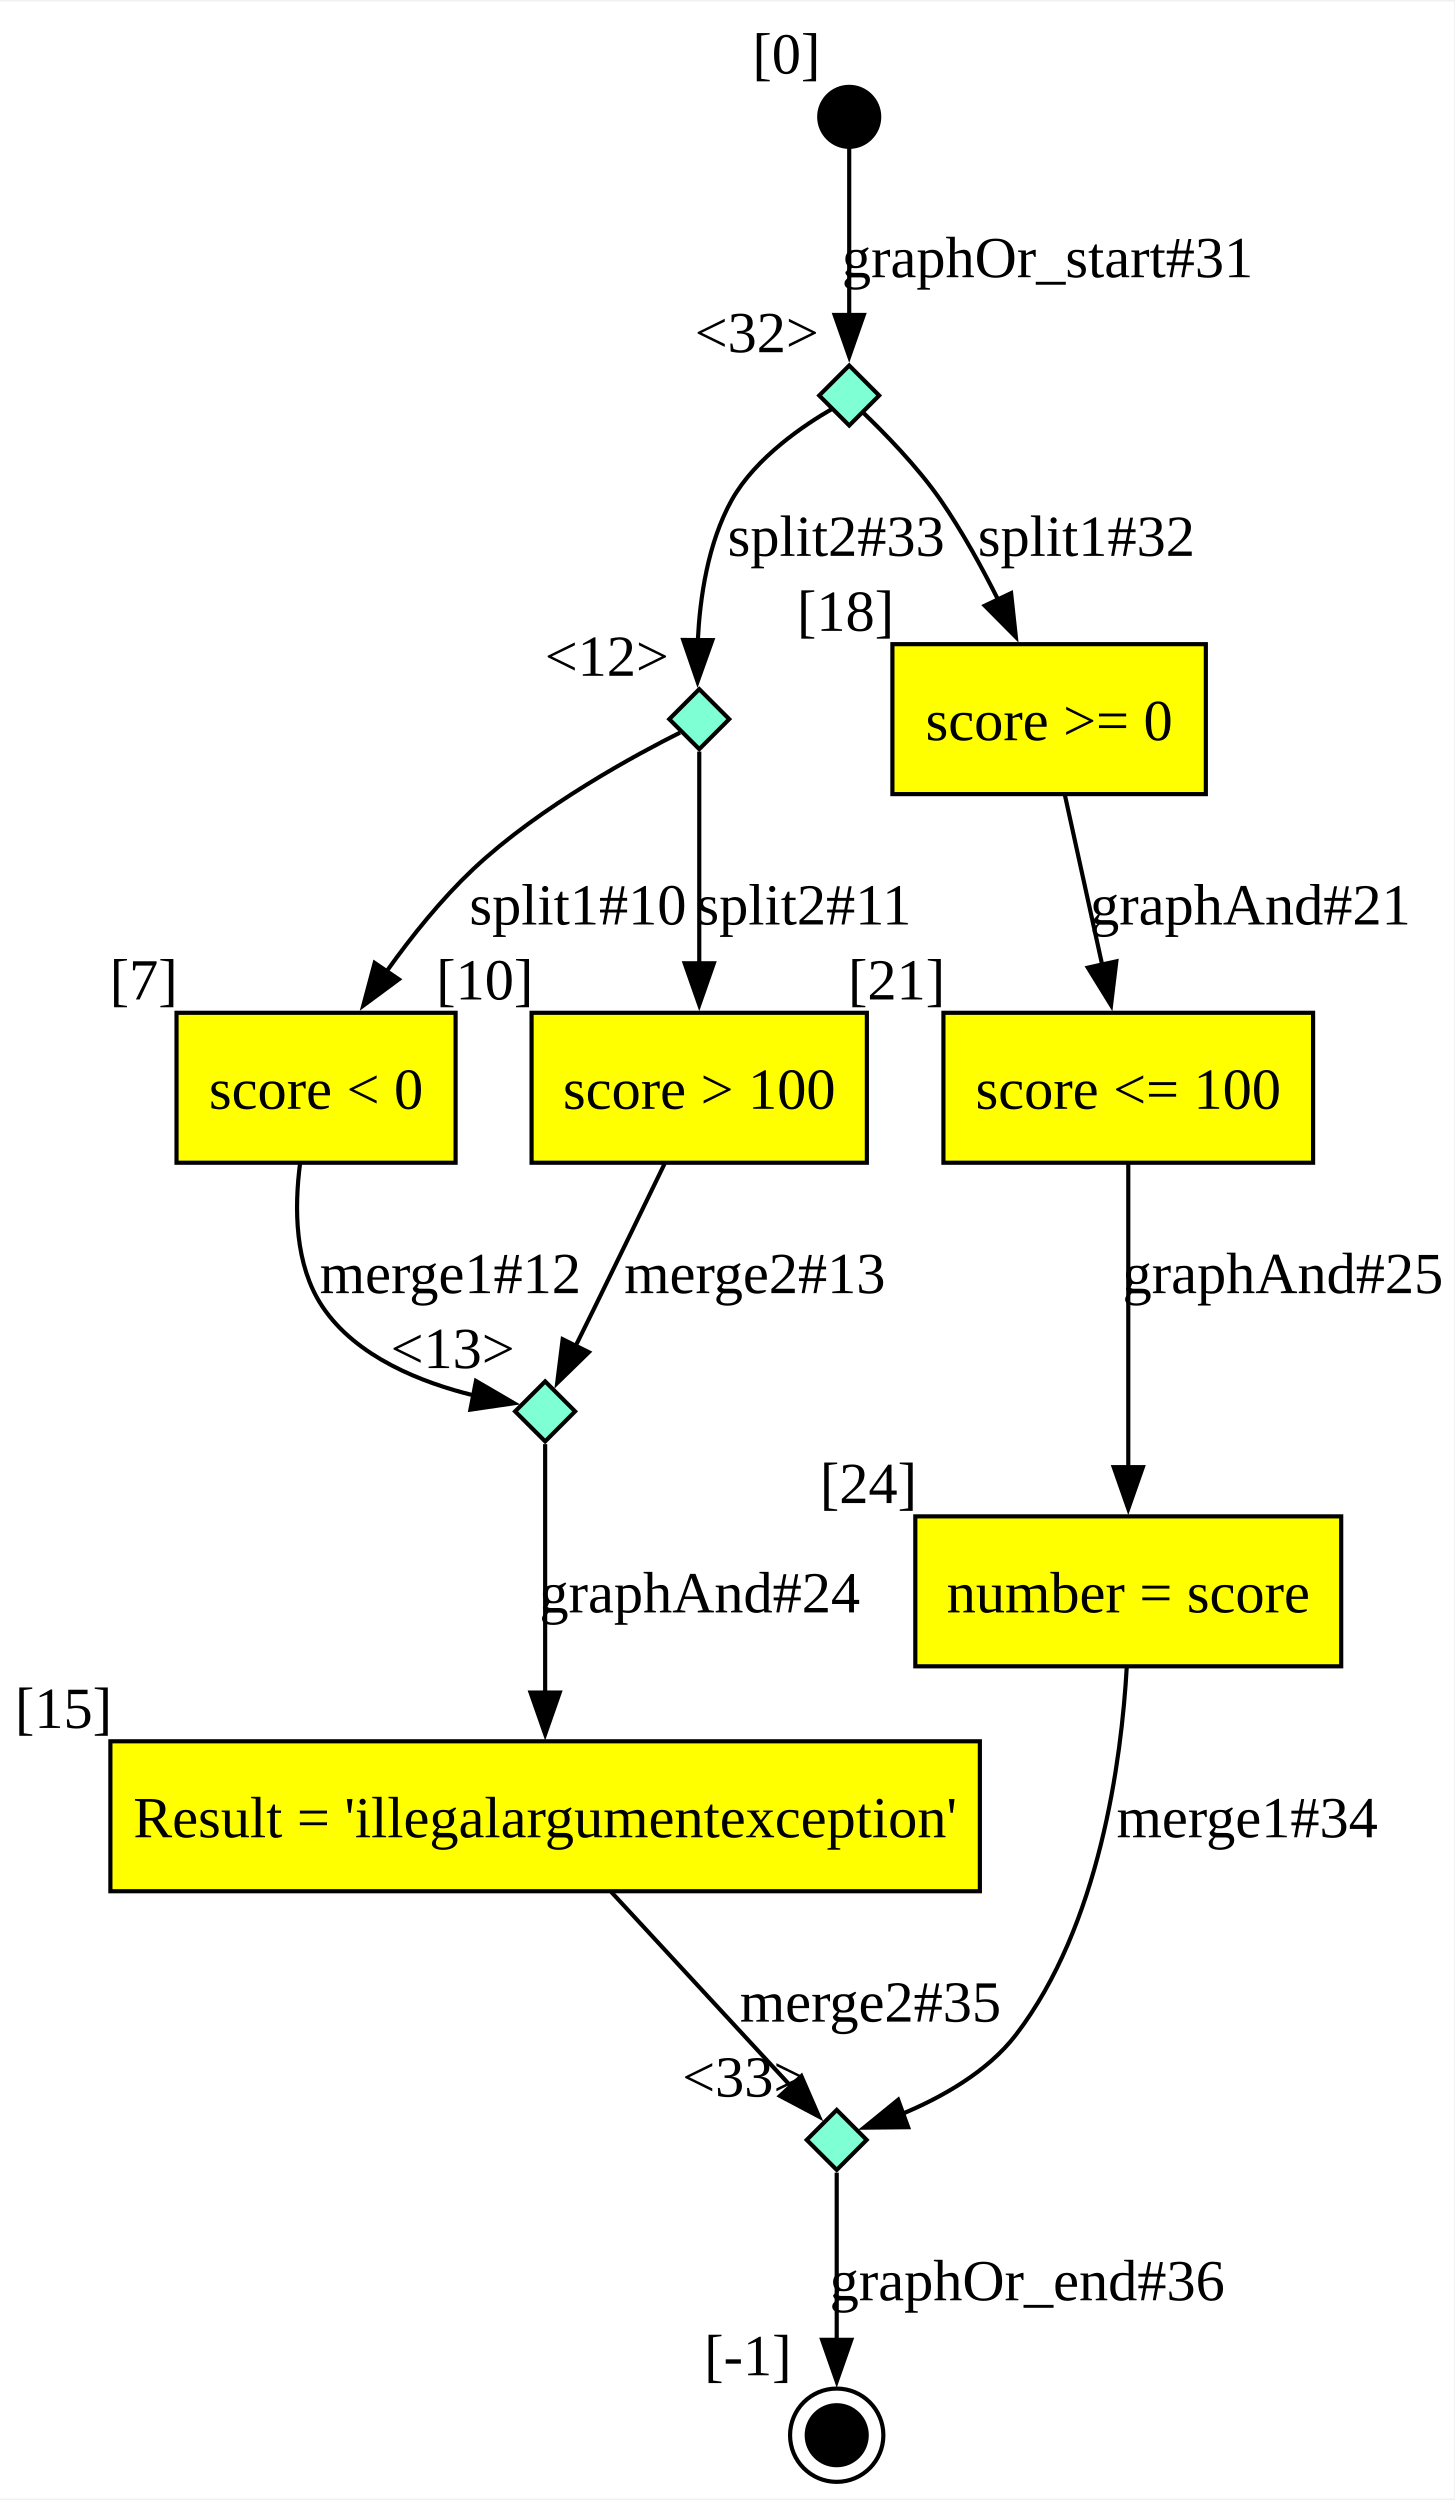
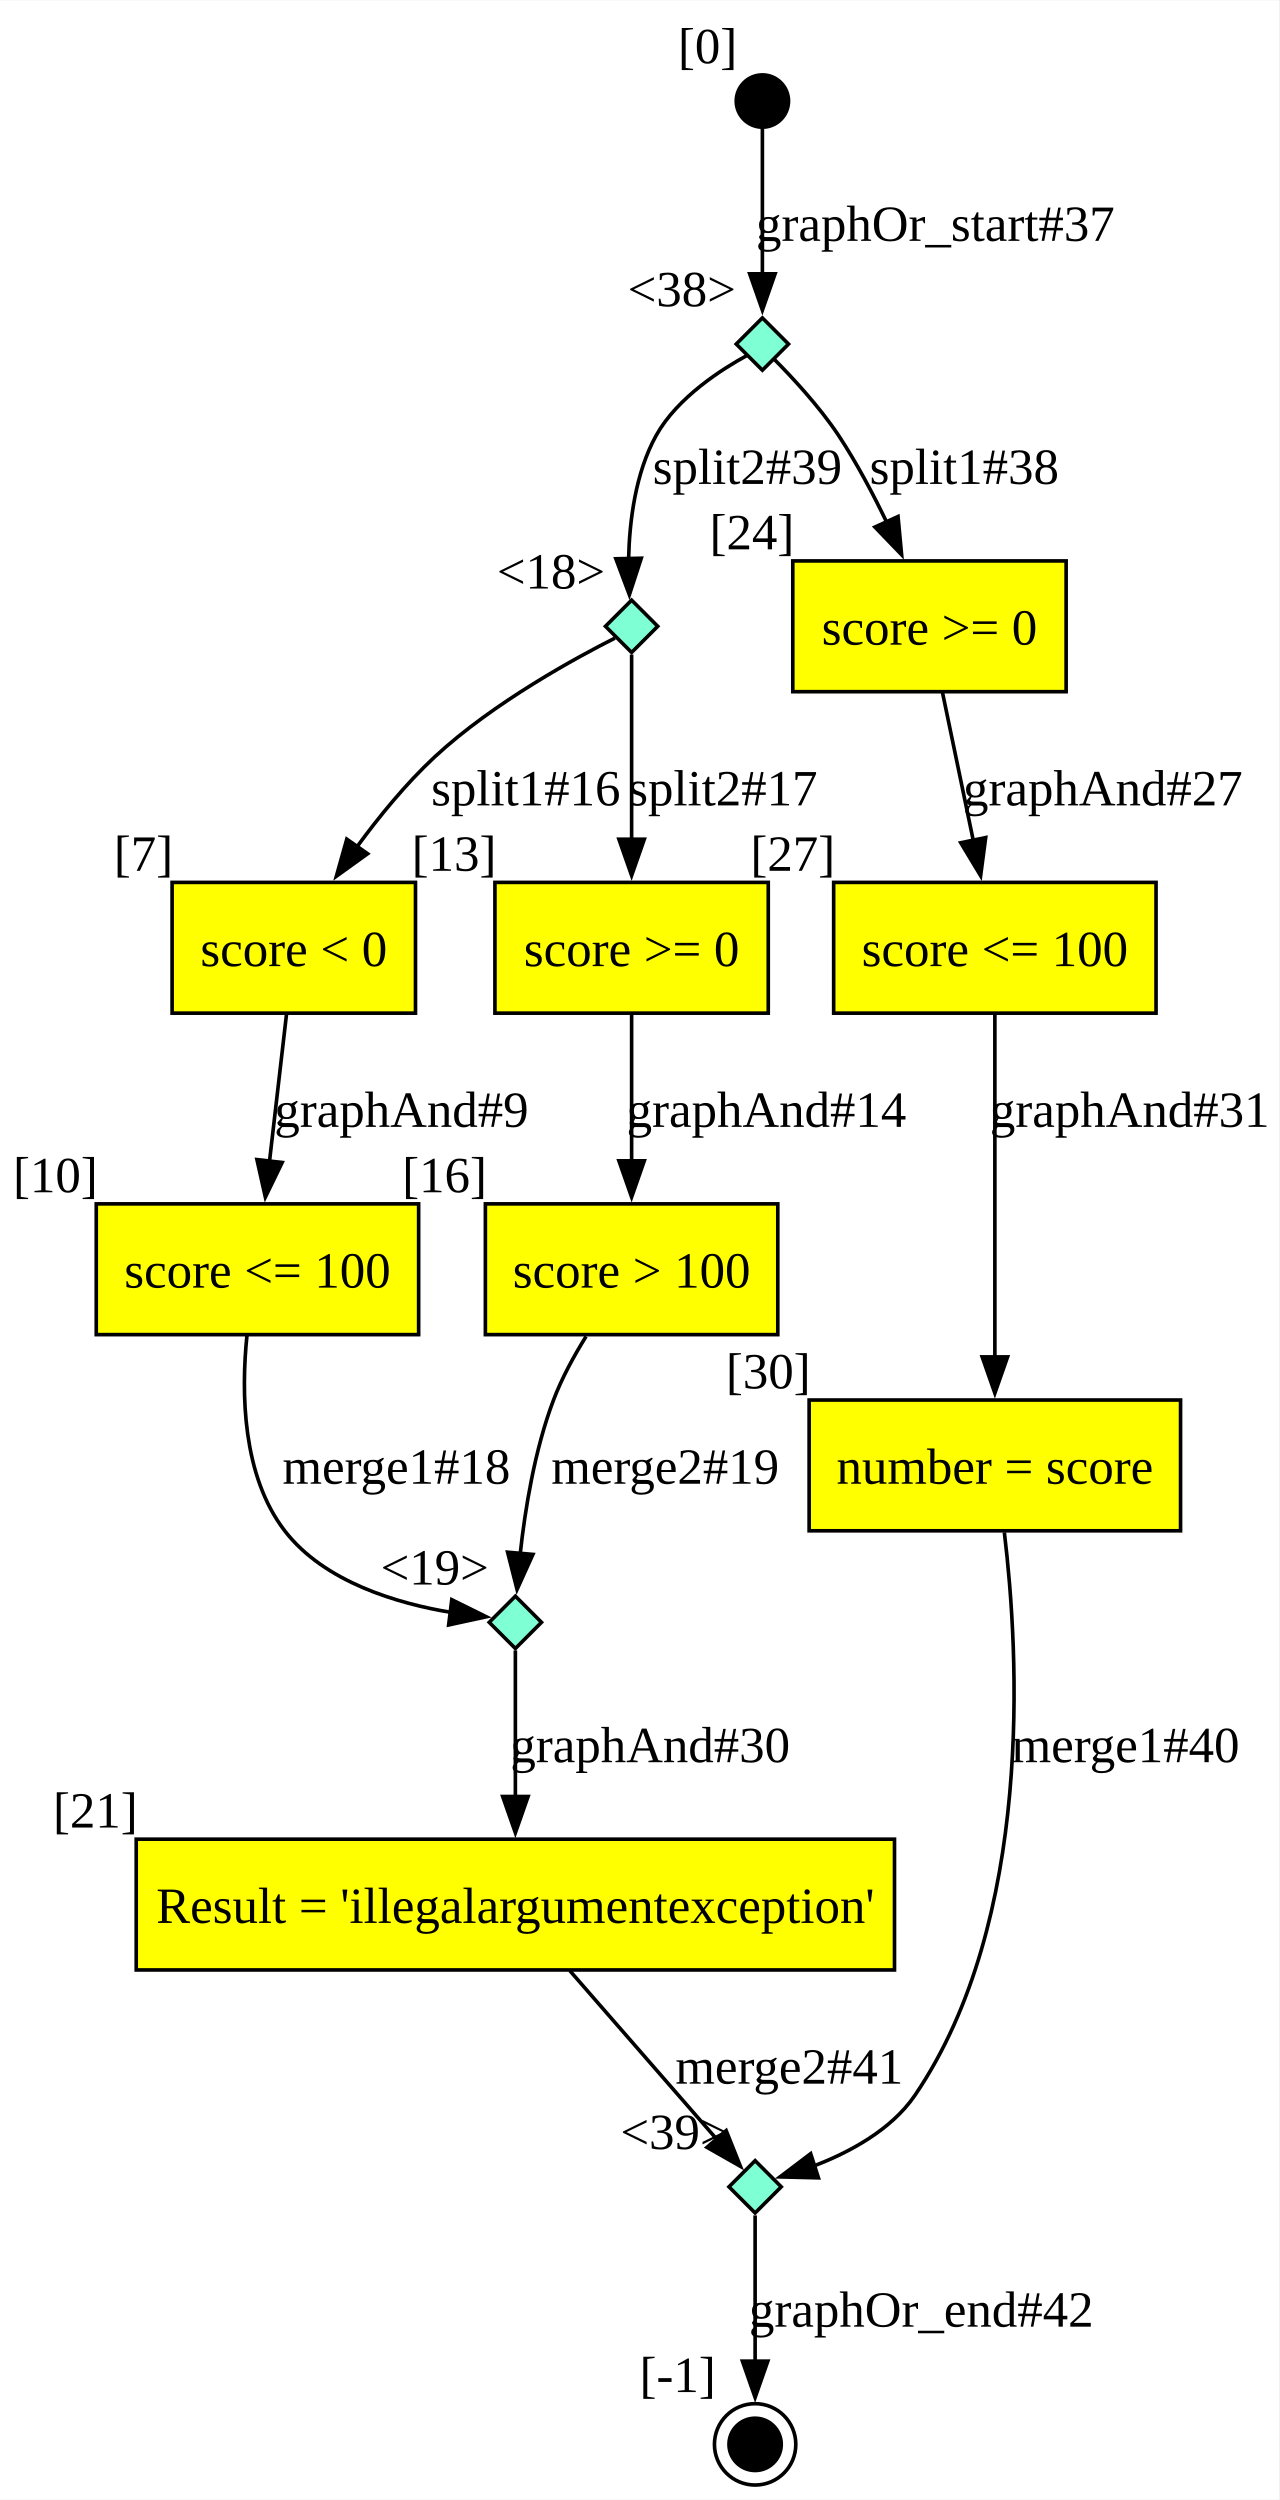
- <svg xmlns="http://www.w3.org/2000/svg" width="349pt" height="600pt" viewBox="0.00 0.00 349.12 599.50">
-   <g id="graph0" class="graph" transform="scale(1 1) rotate(0) translate(4 595.5)">
-     <polygon fill="white" stroke="none" points="-4,4 -4,-595.5 345.12,-595.5 345.12,4 -4,4" />
+ <svg xmlns="http://www.w3.org/2000/svg" width="352pt" height="688pt" viewBox="0.00 0.00 352.12 688.00">
+   <g id="graph0" class="graph" transform="scale(1 1) rotate(0) translate(4 684)">
+     <polygon fill="white" stroke="none" points="-4,4 -4,-684 348.12,-684 348.12,4 -4,4" />
    <g id="node1" class="node">
-       <polygon fill="aquamarine" stroke="black" points="199.88,-508.1 192.68,-500.9 199.88,-493.7 207.07,-500.9 199.88,-508.1" />
-       <text text-anchor="middle" x="177.68" y="-511.3" font-family="Times New Roman,serif" font-size="14.00">&lt;32&gt;</text>
+       <polygon fill="aquamarine" stroke="black" points="205.88,-596.6 198.68,-589.4 205.88,-582.2 213.07,-589.4 205.88,-596.6" />
+       <text text-anchor="middle" x="183.68" y="-599.8" font-family="Times New Roman,serif" font-size="14.00">&lt;38&gt;</text>
+     </g>
+     <g id="node7" class="node">
+       <polygon fill="aquamarine" stroke="black" points="169.88,-518.9 162.68,-511.7 169.88,-504.5 177.07,-511.7 169.88,-518.9" />
+       <text text-anchor="middle" x="147.68" y="-522.1" font-family="Times New Roman,serif" font-size="14.00">&lt;18&gt;</text>
+     </g>
+     <g id="edge3" class="edge">
+       <path fill="none" stroke="black" d="M201.63,-586.25C195.04,-582.67 182.49,-574.81 176.62,-564.2 170.92,-553.88 169.28,-540.66 169.05,-530.2" />
+       <polygon fill="black" stroke="black" points="172.54,-530.44 169.26,-520.37 165.54,-530.29 172.54,-530.44" />
+       <text text-anchor="middle" x="201.75" y="-550.9" font-family="Times New Roman,serif" font-size="14.00">split2#39</text>
+     </g>
+     <g id="node12" class="node">
+       <polygon fill="yellow" stroke="black" points="289.5,-529.7 214.25,-529.7 214.25,-493.7 289.5,-493.7 289.5,-529.7" />
+       <text text-anchor="middle" x="251.88" y="-506.65" font-family="Times New Roman,serif" font-size="14.00">score &gt;= 0</text>
+       <text text-anchor="middle" x="203" y="-532.9" font-family="Times New Roman,serif" font-size="14.00">[24]</text>
+     </g>
+     <g id="edge2" class="edge">
+       <path fill="none" stroke="black" d="M209.17,-585.18C213.58,-580.75 221.48,-572.37 226.88,-564.2 231.77,-556.79 236.29,-548.27 240.11,-540.33" />
+       <polygon fill="black" stroke="black" points="243.22,-541.93 244.21,-531.39 236.86,-539.02 243.22,-541.93" />
+       <text text-anchor="middle" x="261.46" y="-550.9" font-family="Times New Roman,serif" font-size="14.00">split1#38</text>
+     </g>
+     <g id="node2" class="node">
+       <polygon fill="yellow" stroke="black" points="110.38,-441.2 43.38,-441.2 43.38,-405.2 110.38,-405.2 110.38,-441.2" />
+       <text text-anchor="middle" x="76.88" y="-418.15" font-family="Times New Roman,serif" font-size="14.00">score &lt; 0</text>
+       <text text-anchor="middle" x="35.5" y="-444.4" font-family="Times New Roman,serif" font-size="14.00">[7]</text>
+     </g>
+     <g id="node4" class="node">
+       <polygon fill="yellow" stroke="black" points="111.25,-352.7 22.5,-352.7 22.5,-316.7 111.25,-316.7 111.25,-352.7" />
+       <text text-anchor="middle" x="66.88" y="-329.65" font-family="Times New Roman,serif" font-size="14.00">score &lt;= 100</text>
+       <text text-anchor="middle" x="11.25" y="-355.9" font-family="Times New Roman,serif" font-size="14.00">[10]</text>
+     </g>
+     <g id="edge6" class="edge">
+       <path fill="none" stroke="black" d="M74.9,-405.11C73.55,-393.46 71.74,-377.75 70.17,-364.22" />
+       <polygon fill="black" stroke="black" points="73.68,-364.09 69.05,-354.55 66.73,-364.89 73.68,-364.09" />
+       <text text-anchor="middle" x="106.52" y="-373.9" font-family="Times New Roman,serif" font-size="14.00">graphAnd#9</text>
+     </g>
+     <g id="node3" class="node">
+       <polygon fill="aquamarine" stroke="black" points="203.88,-89.3 196.68,-82.1 203.88,-74.9 211.07,-82.1 203.88,-89.3" />
+       <text text-anchor="middle" x="181.68" y="-92.5" font-family="Times New Roman,serif" font-size="14.00">&lt;39&gt;</text>
+     </g>
+     <g id="node10" class="node">
+       <ellipse fill="black" stroke="black" cx="203.88" cy="-11.2" rx="7.2" ry="7.2" />
+       <ellipse fill="none" stroke="black" cx="203.88" cy="-11.2" rx="11.2" ry="11.2" />
+       <text text-anchor="middle" x="182.55" y="-25.6" font-family="Times New Roman,serif" font-size="14.00">[-1]</text>
+     </g>
+     <g id="edge7" class="edge">
+       <path fill="none" stroke="black" d="M203.88,-74.24C203.88,-64.87 203.88,-47.63 203.88,-33.7" />
+       <polygon fill="black" stroke="black" points="207.38,-34.11 203.88,-24.11 200.38,-34.11 207.38,-34.11" />
+       <text text-anchor="middle" x="249.62" y="-43.6" font-family="Times New Roman,serif" font-size="14.00">graphOr_end#42</text>
+     </g>
+     <g id="node8" class="node">
+       <polygon fill="aquamarine" stroke="black" points="137.88,-244.7 130.68,-237.5 137.88,-230.3 145.07,-237.5 137.88,-244.7" />
+       <text text-anchor="middle" x="115.67" y="-247.9" font-family="Times New Roman,serif" font-size="14.00">&lt;19&gt;</text>
+     </g>
+     <g id="edge11" class="edge">
+       <path fill="none" stroke="black" d="M63.98,-316.38C62.38,-300.74 62.66,-277.92 74.38,-262.7 85.28,-248.53 105.54,-242.65 120.25,-240.22" />
+       <polygon fill="black" stroke="black" points="120.37,-243.73 129.87,-239.03 119.51,-236.78 120.37,-243.73" />
+       <text text-anchor="middle" x="105.12" y="-275.65" font-family="Times New Roman,serif" font-size="14.00">merge1#18</text>
    </g>
    <g id="node5" class="node">
-       <polygon fill="aquamarine" stroke="black" points="163.88,-430.4 156.68,-423.2 163.88,-416 171.07,-423.2 163.88,-430.4" />
-       <text text-anchor="middle" x="141.68" y="-433.6" font-family="Times New Roman,serif" font-size="14.00">&lt;12&gt;</text>
+       <polygon fill="yellow" stroke="black" points="207.5,-441.2 132.25,-441.2 132.25,-405.2 207.5,-405.2 207.5,-441.2" />
+       <text text-anchor="middle" x="169.88" y="-418.15" font-family="Times New Roman,serif" font-size="14.00">score &gt;= 0</text>
+       <text text-anchor="middle" x="121" y="-444.4" font-family="Times New Roman,serif" font-size="14.00">[13]</text>
    </g>
-     <g id="edge2" class="edge">
-       <path fill="none" stroke="black" d="M195.79,-497.7C189.46,-494.05 177.38,-486.09 171.62,-475.7 165.96,-465.47 164.04,-452.42 163.53,-442.02" />
-       <polygon fill="black" stroke="black" points="167.03,-442.17 163.47,-432.19 160.03,-442.21 167.03,-442.17" />
-       <text text-anchor="middle" x="196.75" y="-462.4" font-family="Times New Roman,serif" font-size="14.00">split2#33</text>
+     <g id="node6" class="node">
+       <polygon fill="yellow" stroke="black" points="210.12,-352.7 129.62,-352.7 129.62,-316.7 210.12,-316.7 210.12,-352.7" />
+       <text text-anchor="middle" x="169.88" y="-329.65" font-family="Times New Roman,serif" font-size="14.00">score &gt; 100</text>
+       <text text-anchor="middle" x="118.38" y="-355.9" font-family="Times New Roman,serif" font-size="14.00">[16]</text>
    </g>
-     <g id="node10" class="node">
-       <polygon fill="yellow" stroke="black" points="285.5,-441.2 210.25,-441.2 210.25,-405.2 285.5,-405.2 285.5,-441.2" />
-       <text text-anchor="middle" x="247.88" y="-418.15" font-family="Times New Roman,serif" font-size="14.00">score &gt;= 0</text>
-       <text text-anchor="middle" x="199" y="-444.4" font-family="Times New Roman,serif" font-size="14.00">[18]</text>
+     <g id="edge8" class="edge">
+       <path fill="none" stroke="black" d="M169.88,-405.11C169.88,-393.46 169.88,-377.75 169.88,-364.22" />
+       <polygon fill="black" stroke="black" points="173.38,-364.56 169.88,-354.56 166.38,-364.56 173.38,-364.56" />
+       <text text-anchor="middle" x="207" y="-373.9" font-family="Times New Roman,serif" font-size="14.00">graphAnd#14</text>
+     </g>
+     <g id="edge12" class="edge">
+       <path fill="none" stroke="black" d="M157.34,-316.21C153.98,-310.81 150.65,-304.7 148.38,-298.7 143.19,-285 140.54,-268.57 139.21,-256.34" />
+       <polygon fill="black" stroke="black" points="142.71,-256.2 138.34,-246.55 135.74,-256.81 142.71,-256.2" />
+       <text text-anchor="middle" x="179.12" y="-275.65" font-family="Times New Roman,serif" font-size="14.00">merge2#19</text>
+     </g>
+     <g id="edge9" class="edge">
+       <path fill="none" stroke="black" d="M165.28,-508.45C155.44,-503.49 131.87,-490.82 115.62,-475.7 107.77,-468.39 100.36,-459.33 94.17,-450.86" />
+       <polygon fill="black" stroke="black" points="97.2,-449.09 88.6,-442.9 91.47,-453.1 97.2,-449.09" />
+       <text text-anchor="middle" x="140.75" y="-462.4" font-family="Times New Roman,serif" font-size="14.00">split1#16</text>
+     </g>
+     <g id="edge10" class="edge">
+       <path fill="none" stroke="black" d="M169.88,-503.91C169.88,-493.05 169.88,-471.15 169.88,-453.05" />
+       <polygon fill="black" stroke="black" points="173.38,-453.09 169.88,-443.09 166.38,-453.09 173.38,-453.09" />
+       <text text-anchor="middle" x="195" y="-462.4" font-family="Times New Roman,serif" font-size="14.00">split2#17</text>
+     </g>
+     <g id="node9" class="node">
+       <polygon fill="yellow" stroke="black" points="242.25,-177.8 33.5,-177.8 33.5,-141.8 242.25,-141.8 242.25,-177.8" />
+       <text text-anchor="middle" x="137.88" y="-154.75" font-family="Times New Roman,serif" font-size="14.00">Result = 'illegalargumentexception'</text>
+       <text text-anchor="middle" x="22.25" y="-181" font-family="Times New Roman,serif" font-size="14.00">[21]</text>
+     </g>
+     <g id="edge14" class="edge">
+       <path fill="none" stroke="black" d="M137.88,-229.78C137.88,-220.7 137.88,-203.95 137.88,-189.23" />
+       <polygon fill="black" stroke="black" points="141.38,-189.56 137.88,-179.56 134.38,-189.56 141.38,-189.56" />
+       <text text-anchor="middle" x="175" y="-199" font-family="Times New Roman,serif" font-size="14.00">graphAnd#30</text>
+     </g>
+     <g id="edge5" class="edge">
+       <path fill="none" stroke="black" d="M152.85,-141.62C165.21,-127.45 182.44,-107.69 193.37,-95.14" />
+       <polygon fill="black" stroke="black" points="195.91,-97.57 199.84,-87.73 190.63,-92.97 195.91,-97.57" />
+       <text text-anchor="middle" x="213.28" y="-110.5" font-family="Times New Roman,serif" font-size="14.00">merge2#41</text>
+     </g>
+     <g id="node11" class="node">
+       <ellipse fill="black" stroke="black" cx="205.88" cy="-656.3" rx="7.2" ry="7.2" />
+       <text text-anchor="middle" x="190.8" y="-666.7" font-family="Times New Roman,serif" font-size="14.00">[0]</text>
    </g>
    <g id="edge1" class="edge">
-       <path fill="none" stroke="black" d="M203.32,-496.7C207.94,-492.28 216.21,-483.93 221.88,-475.7 226.95,-468.33 231.65,-459.82 235.62,-451.88" />
-       <polygon fill="black" stroke="black" points="238.75,-453.45 239.89,-442.92 232.43,-450.44 238.75,-453.45" />
-       <text text-anchor="middle" x="256.82" y="-462.4" font-family="Times New Roman,serif" font-size="14.00">split1#32</text>
+       <path fill="none" stroke="black" d="M205.88,-648.84C205.88,-639.51 205.88,-621.91 205.88,-608.45" />
+       <polygon fill="black" stroke="black" points="209.38,-608.74 205.88,-598.74 202.38,-608.74 209.38,-608.74" />
+       <text text-anchor="middle" x="253.5" y="-617.8" font-family="Times New Roman,serif" font-size="14.00">graphOr_start#37</text>
    </g>
-     <g id="node2" class="node">
-       <polygon fill="aquamarine" stroke="black" points="196.88,-89.3 189.68,-82.1 196.88,-74.9 204.07,-82.1 196.88,-89.3" />
-       <text text-anchor="middle" x="174.68" y="-92.5" font-family="Times New Roman,serif" font-size="14.00">&lt;33&gt;</text>
+     <g id="node13" class="node">
+       <polygon fill="yellow" stroke="black" points="314.25,-441.2 225.5,-441.2 225.5,-405.2 314.25,-405.2 314.25,-441.2" />
+       <text text-anchor="middle" x="269.88" y="-418.15" font-family="Times New Roman,serif" font-size="14.00">score &lt;= 100</text>
+       <text text-anchor="middle" x="214.25" y="-444.4" font-family="Times New Roman,serif" font-size="14.00">[27]</text>
    </g>
-     <g id="node8" class="node">
-       <ellipse fill="black" stroke="black" cx="196.88" cy="-11.2" rx="7.2" ry="7.2" />
-       <ellipse fill="none" stroke="black" cx="196.88" cy="-11.2" rx="11.2" ry="11.2" />
-       <text text-anchor="middle" x="175.55" y="-25.6" font-family="Times New Roman,serif" font-size="14.00">[-1]</text>
+     <g id="edge13" class="edge">
+       <path fill="none" stroke="black" d="M255.43,-493.61C257.86,-481.96 261.13,-466.25 263.94,-452.72" />
+       <polygon fill="black" stroke="black" points="267.35,-453.54 265.96,-443.03 260.49,-452.11 267.35,-453.54" />
+       <text text-anchor="middle" x="299.61" y="-462.4" font-family="Times New Roman,serif" font-size="14.00">graphAnd#27</text>
    </g>
-     <g id="edge5" class="edge">
-       <path fill="none" stroke="black" d="M196.88,-74.24C196.88,-64.87 196.88,-47.63 196.88,-33.7" />
-       <polygon fill="black" stroke="black" points="200.38,-34.11 196.88,-24.11 193.38,-34.11 200.38,-34.11" />
-       <text text-anchor="middle" x="242.62" y="-43.6" font-family="Times New Roman,serif" font-size="14.00">graphOr_end#36</text>
+     <g id="node14" class="node">
+       <polygon fill="yellow" stroke="black" points="321,-298.7 218.75,-298.7 218.75,-262.7 321,-262.7 321,-298.7" />
+       <text text-anchor="middle" x="269.88" y="-275.65" font-family="Times New Roman,serif" font-size="14.00">number = score</text>
+       <text text-anchor="middle" x="207.5" y="-301.9" font-family="Times New Roman,serif" font-size="14.00">[30]</text>
    </g>
-     <g id="node3" class="node">
-       <polygon fill="yellow" stroke="black" points="105.38,-352.7 38.38,-352.7 38.38,-316.7 105.38,-316.7 105.38,-352.7" />
-       <text text-anchor="middle" x="71.88" y="-329.65" font-family="Times New Roman,serif" font-size="14.00">score &lt; 0</text>
-       <text text-anchor="middle" x="30.5" y="-355.9" font-family="Times New Roman,serif" font-size="14.00">[7]</text>
-     </g>
-     <g id="node6" class="node">
-       <polygon fill="aquamarine" stroke="black" points="126.88,-264.2 119.67,-257 126.88,-249.8 134.07,-257 126.88,-264.2" />
-       <text text-anchor="middle" x="104.67" y="-267.4" font-family="Times New Roman,serif" font-size="14.00">&lt;13&gt;</text>
-     </g>
-     <g id="edge8" class="edge">
-       <path fill="none" stroke="black" d="M68.05,-316.56C66.63,-305.82 66.73,-292.18 73.38,-282.2 81.51,-269.98 97.42,-263.85 109.78,-260.83" />
-       <polygon fill="black" stroke="black" points="110.27,-264.3 119.42,-258.96 108.94,-257.43 110.27,-264.3" />
-       <text text-anchor="middle" x="104.12" y="-285.4" font-family="Times New Roman,serif" font-size="14.00">merge1#12</text>
-     </g>
-     <g id="node4" class="node">
-       <polygon fill="yellow" stroke="black" points="204.12,-352.7 123.62,-352.7 123.62,-316.7 204.12,-316.7 204.12,-352.7" />
-       <text text-anchor="middle" x="163.88" y="-329.65" font-family="Times New Roman,serif" font-size="14.00">score &gt; 100</text>
-       <text text-anchor="middle" x="112.38" y="-355.9" font-family="Times New Roman,serif" font-size="14.00">[10]</text>
-     </g>
-     <g id="edge9" class="edge">
-       <path fill="none" stroke="black" d="M155.58,-316.52C150.73,-306.5 144.48,-293.62 138.88,-282.2 137.34,-279.07 135.68,-275.72 134.11,-272.54" />
-       <polygon fill="black" stroke="black" points="137.36,-271.21 129.77,-263.81 131.09,-274.32 137.36,-271.21" />
-       <text text-anchor="middle" x="177.22" y="-285.4" font-family="Times New Roman,serif" font-size="14.00">merge2#13</text>
-     </g>
-     <g id="edge6" class="edge">
-       <path fill="none" stroke="black" d="M159.27,-419.97C149.4,-415.03 125.78,-402.42 109.62,-387.2 101.97,-379.99 94.8,-371.05 88.82,-362.65" />
-       <polygon fill="black" stroke="black" points="91.74,-360.73 83.22,-354.43 85.95,-364.67 91.74,-360.73" />
-       <text text-anchor="middle" x="134.75" y="-373.9" font-family="Times New Roman,serif" font-size="14.00">split1#10</text>
-     </g>
-     <g id="edge7" class="edge">
-       <path fill="none" stroke="black" d="M163.88,-415.41C163.88,-404.55 163.88,-382.65 163.88,-364.55" />
-       <polygon fill="black" stroke="black" points="167.38,-364.59 163.88,-354.59 160.38,-364.59 167.38,-364.59" />
-       <text text-anchor="middle" x="189" y="-373.9" font-family="Times New Roman,serif" font-size="14.00">split2#11</text>
-     </g>
-     <g id="node7" class="node">
-       <polygon fill="yellow" stroke="black" points="231.25,-177.8 22.5,-177.8 22.5,-141.8 231.25,-141.8 231.25,-177.8" />
-       <text text-anchor="middle" x="126.88" y="-154.75" font-family="Times New Roman,serif" font-size="14.00">Result = 'illegalargumentexception'</text>
-       <text text-anchor="middle" x="11.25" y="-181" font-family="Times New Roman,serif" font-size="14.00">[15]</text>
-     </g>
-     <g id="edge11" class="edge">
-       <path fill="none" stroke="black" d="M126.88,-249.15C126.88,-236.82 126.88,-210.23 126.88,-189.42" />
-       <polygon fill="black" stroke="black" points="130.38,-189.5 126.88,-179.5 123.38,-189.5 130.38,-189.5" />
-       <text text-anchor="middle" x="164" y="-208.75" font-family="Times New Roman,serif" font-size="14.00">graphAnd#24</text>
+     <g id="edge15" class="edge">
+       <path fill="none" stroke="black" d="M269.88,-404.97C269.88,-381.38 269.88,-338.7 269.88,-310.28" />
+       <polygon fill="black" stroke="black" points="273.38,-310.58 269.88,-300.58 266.38,-310.58 273.38,-310.58" />
+       <text text-anchor="middle" x="307" y="-373.9" font-family="Times New Roman,serif" font-size="14.00">graphAnd#31</text>
    </g>
    <g id="edge4" class="edge">
-       <path fill="none" stroke="black" d="M142.76,-141.62C156,-127.3 174.51,-107.29 186.08,-94.77" />
-       <polygon fill="black" stroke="black" points="188.4,-97.42 192.62,-87.7 183.26,-92.66 188.4,-97.42" />
-       <text text-anchor="middle" x="204.98" y="-110.5" font-family="Times New Roman,serif" font-size="14.00">merge2#35</text>
-     </g>
-     <g id="node9" class="node">
-       <ellipse fill="black" stroke="black" cx="199.88" cy="-567.8" rx="7.2" ry="7.2" />
-       <text text-anchor="middle" x="184.8" y="-578.2" font-family="Times New Roman,serif" font-size="14.00">[0]</text>
-     </g>
-     <g id="edge13" class="edge">
-       <path fill="none" stroke="black" d="M199.88,-560.34C199.88,-551.01 199.88,-533.41 199.88,-519.95" />
-       <polygon fill="black" stroke="black" points="203.38,-520.24 199.88,-510.24 196.38,-520.24 203.38,-520.24" />
-       <text text-anchor="middle" x="247.5" y="-529.3" font-family="Times New Roman,serif" font-size="14.00">graphOr_start#31</text>
-     </g>
-     <g id="node11" class="node">
-       <polygon fill="yellow" stroke="black" points="311.25,-352.7 222.5,-352.7 222.5,-316.7 311.25,-316.7 311.25,-352.7" />
-       <text text-anchor="middle" x="266.88" y="-329.65" font-family="Times New Roman,serif" font-size="14.00">score &lt;= 100</text>
-       <text text-anchor="middle" x="211.25" y="-355.9" font-family="Times New Roman,serif" font-size="14.00">[21]</text>
-     </g>
-     <g id="edge10" class="edge">
-       <path fill="none" stroke="black" d="M251.63,-405.11C254.19,-393.46 257.64,-377.75 260.61,-364.22" />
-       <polygon fill="black" stroke="black" points="264.01,-365.05 262.74,-354.53 257.18,-363.54 264.01,-365.05" />
-       <text text-anchor="middle" x="296.2" y="-373.9" font-family="Times New Roman,serif" font-size="14.00">graphAnd#21</text>
-     </g>
-     <g id="node12" class="node">
-       <polygon fill="yellow" stroke="black" points="318,-231.8 215.75,-231.8 215.75,-195.8 318,-195.8 318,-231.8" />
-       <text text-anchor="middle" x="266.88" y="-208.75" font-family="Times New Roman,serif" font-size="14.00">number = score</text>
-       <text text-anchor="middle" x="204.5" y="-235" font-family="Times New Roman,serif" font-size="14.00">[24]</text>
-     </g>
-     <g id="edge12" class="edge">
-       <path fill="none" stroke="black" d="M266.88,-316.41C266.88,-297.3 266.88,-266.22 266.88,-243.46" />
-       <polygon fill="black" stroke="black" points="270.38,-243.62 266.88,-233.62 263.38,-243.62 270.38,-243.62" />
-       <text text-anchor="middle" x="304" y="-285.4" font-family="Times New Roman,serif" font-size="14.00">graphAnd#25</text>
-     </g>
-     <g id="edge3" class="edge">
-       <path fill="none" stroke="black" d="M266.52,-195.68C265.24,-173.21 260.01,-133.55 239.88,-107.3 233.06,-98.42 222.01,-92.3 212.81,-88.44" />
-       <polygon fill="black" stroke="black" points="214.02,-85.15 203.42,-85.04 211.63,-91.73 214.02,-85.15" />
-       <text text-anchor="middle" x="295.43" y="-154.75" font-family="Times New Roman,serif" font-size="14.00">merge1#34</text>
+       <path fill="none" stroke="black" d="M272.49,-262.26C276.5,-228.99 280.63,-155.45 247.88,-107.3 241.32,-97.67 229.63,-91.5 219.94,-87.8" />
+       <polygon fill="black" stroke="black" points="221.31,-84.57 210.72,-84.83 219.17,-91.23 221.31,-84.57" />
+       <text text-anchor="middle" x="305.86" y="-199" font-family="Times New Roman,serif" font-size="14.00">merge1#40</text>
    </g>
  </g>
</svg>
